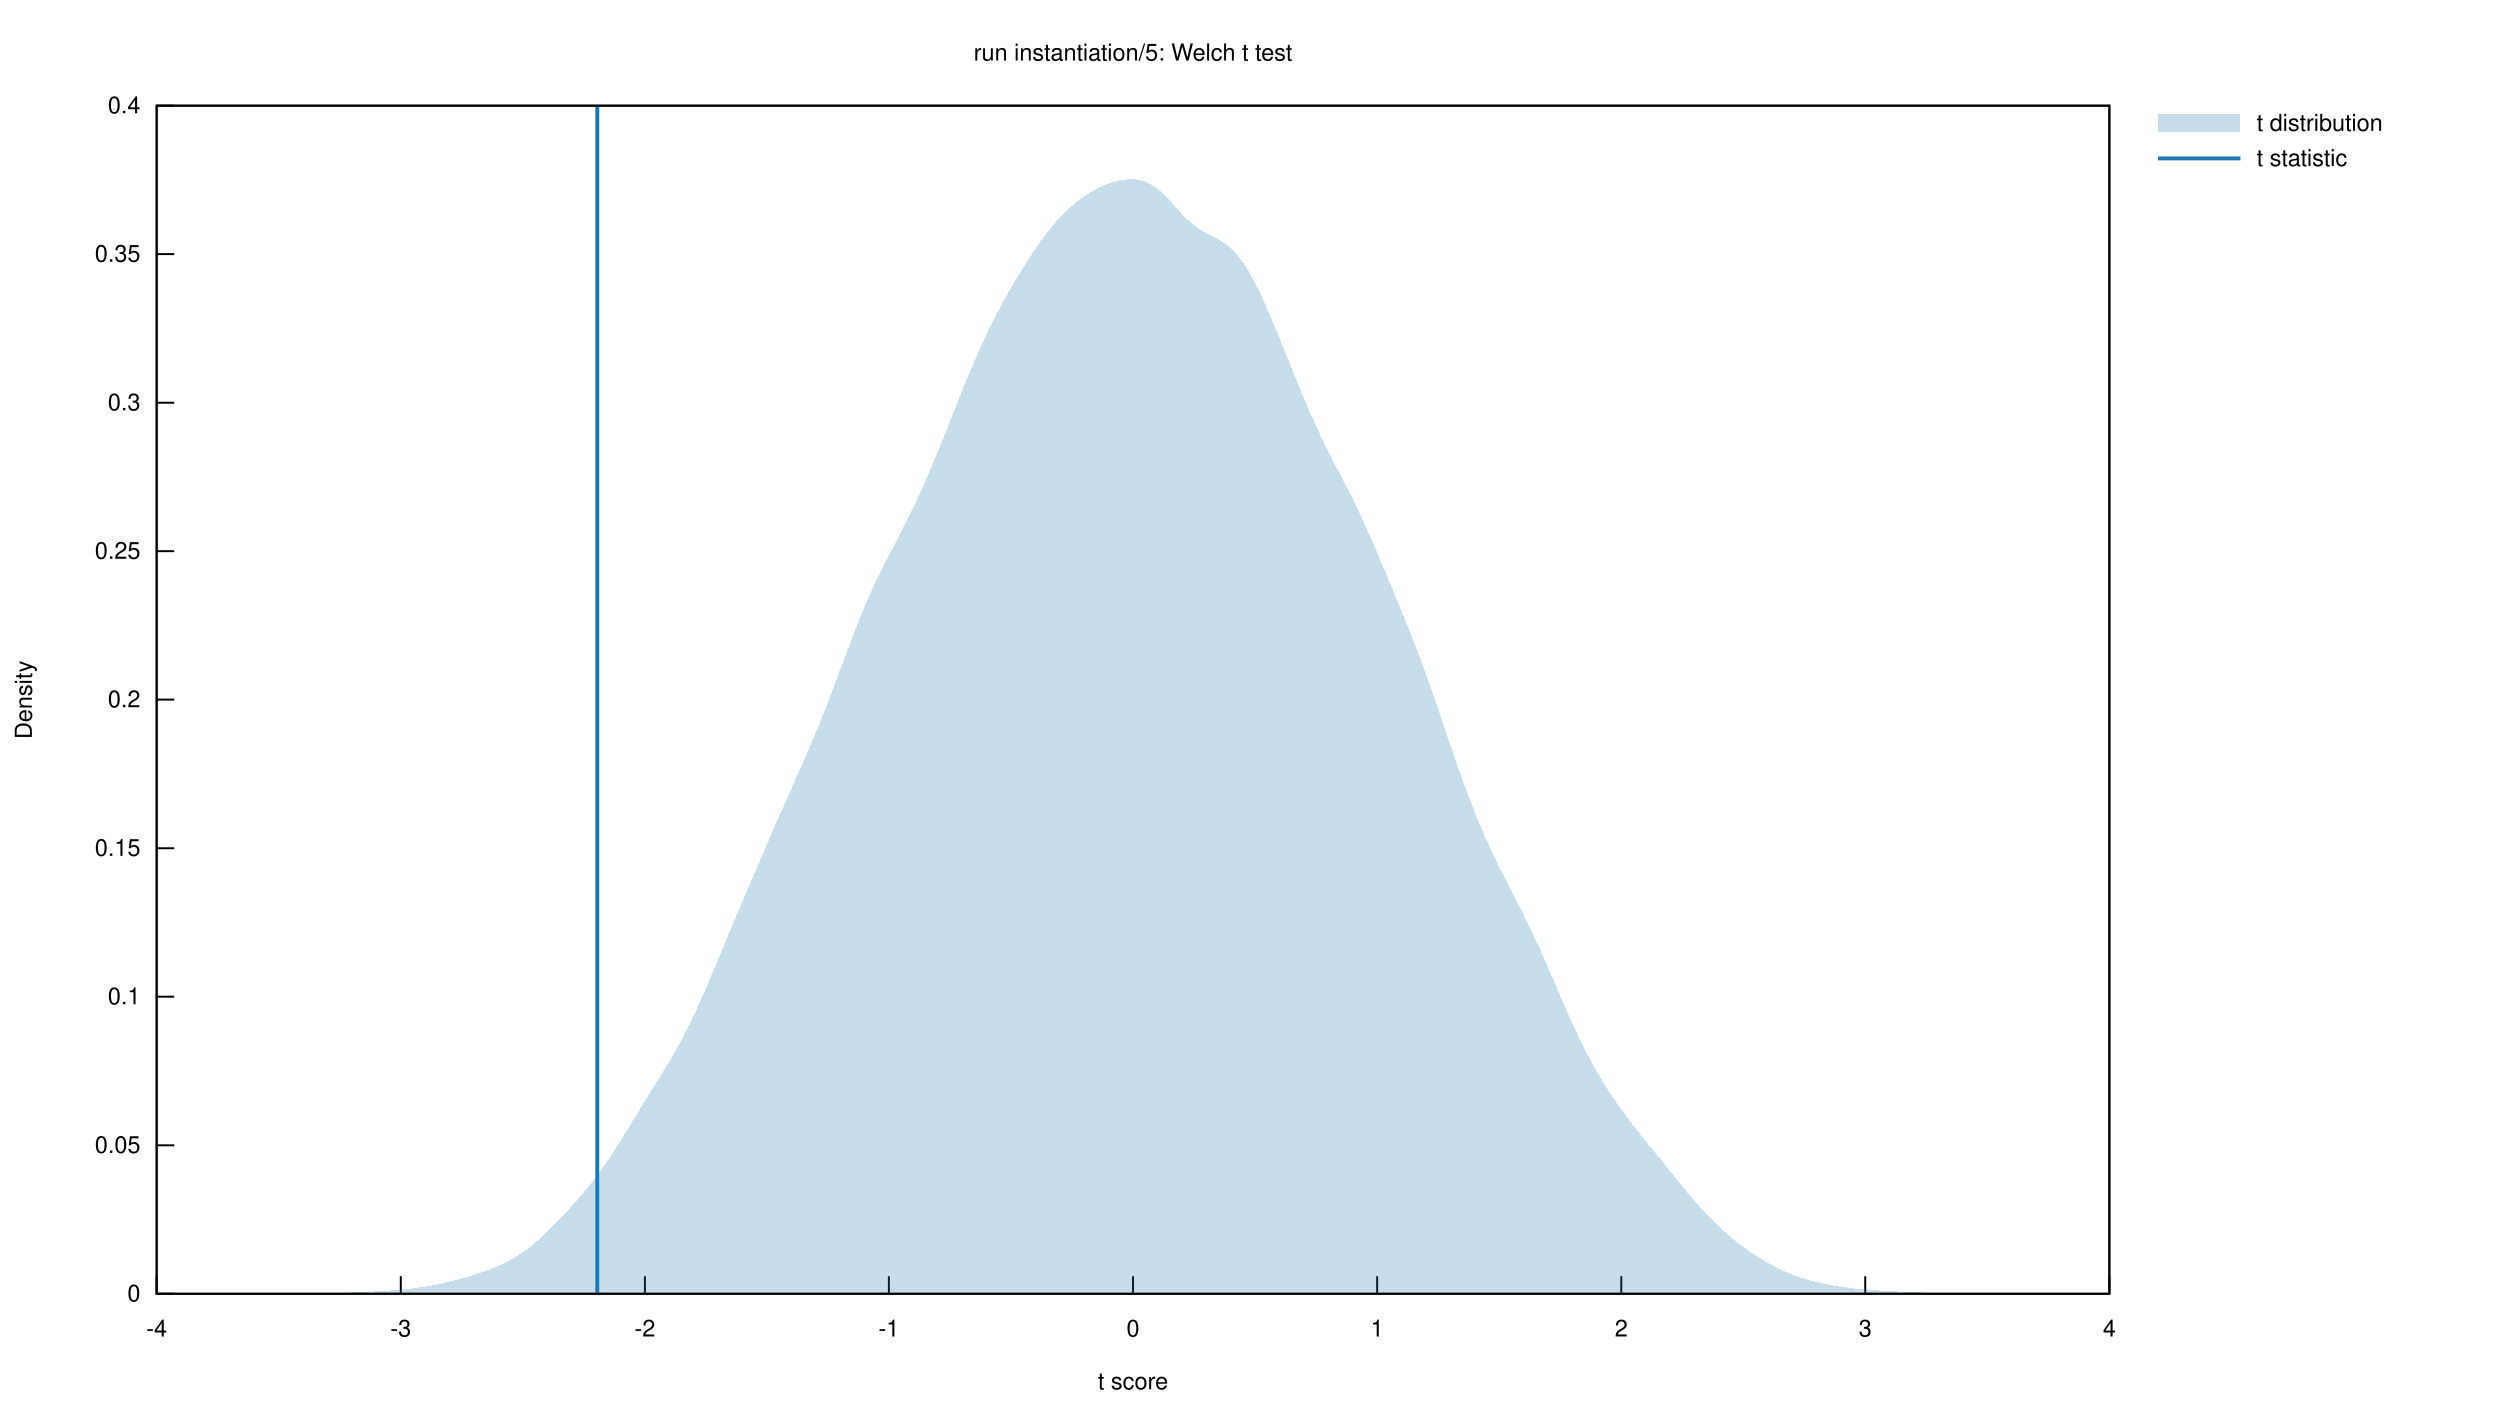
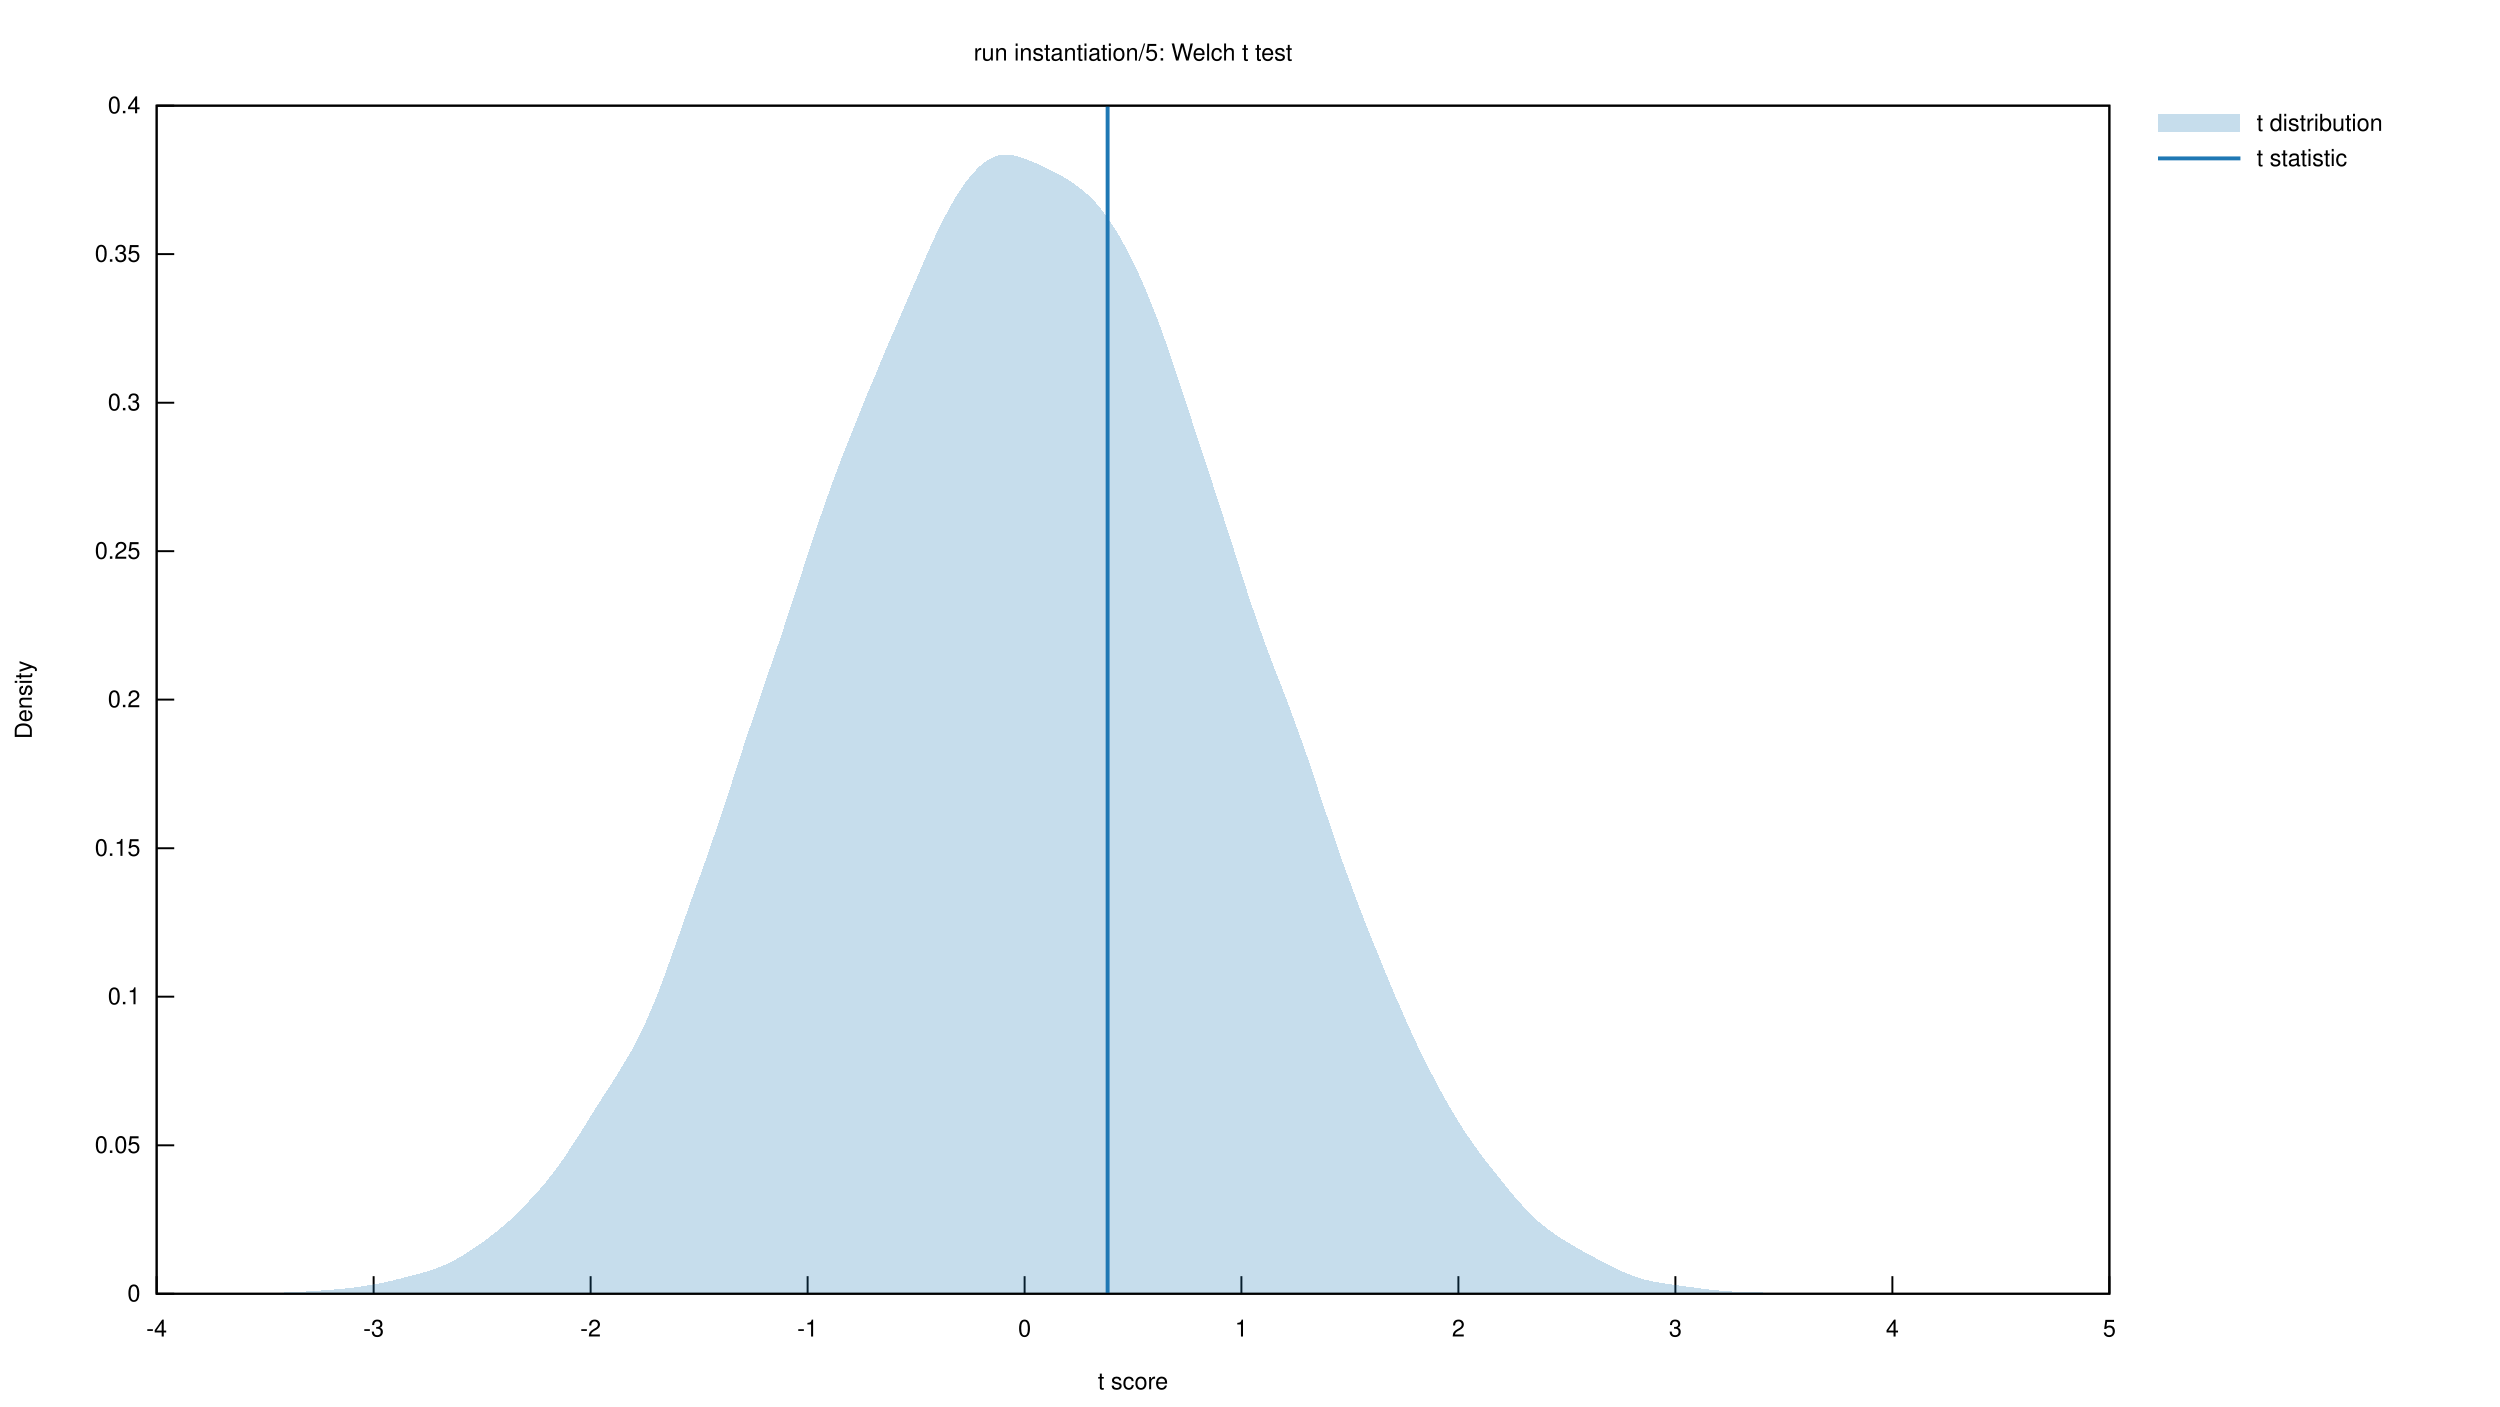
<svg xmlns="http://www.w3.org/2000/svg" xmlns:xlink="http://www.w3.org/1999/xlink" viewBox="0 0 1280 720">
  <g id="gnuplot_canvas">
    <rect x="0" y="0" width="1280" height="720" fill="none" />
    <defs>
      <circle id="gpDot" r="0.5" stroke-width="0.5" stroke="currentColor" />
      <path id="gpPt0" stroke-width="0.222" stroke="currentColor" d="M-1,0 h2 M0,-1 v2" />
      <path id="gpPt1" stroke-width="0.222" stroke="currentColor" d="M-1,-1 L1,1 M1,-1 L-1,1" />
      <path id="gpPt2" stroke-width="0.222" stroke="currentColor" d="M-1,0 L1,0 M0,-1 L0,1 M-1,-1 L1,1 M-1,1 L1,-1" />
      <rect id="gpPt3" stroke-width="0.222" stroke="currentColor" x="-1" y="-1" width="2" height="2" />
      <rect id="gpPt4" stroke-width="0.222" stroke="currentColor" fill="currentColor" x="-1" y="-1" width="2" height="2" />
      <circle id="gpPt5" stroke-width="0.222" stroke="currentColor" cx="0" cy="0" r="1" />
      <use xlink:href="#gpPt5" id="gpPt6" fill="currentColor" stroke="none" />
      <path id="gpPt7" stroke-width="0.222" stroke="currentColor" d="M0,-1.33 L-1.33,0.67 L1.33,0.67 z" />
      <use xlink:href="#gpPt7" id="gpPt8" fill="currentColor" stroke="none" />
      <use xlink:href="#gpPt7" id="gpPt9" stroke="currentColor" transform="rotate(180)" />
      <use xlink:href="#gpPt9" id="gpPt10" fill="currentColor" stroke="none" />
      <use xlink:href="#gpPt3" id="gpPt11" stroke="currentColor" transform="rotate(45)" />
      <use xlink:href="#gpPt11" id="gpPt12" fill="currentColor" stroke="none" />
      <path id="gpPt13" stroke-width="0.222" stroke="currentColor" d="M0,1.330 L1.265,0.411 L0.782,-1.067 L-0.782,-1.076 L-1.265,0.411 z" />
      <use xlink:href="#gpPt13" id="gpPt14" fill="currentColor" stroke="none" />
      <filter id="textbox" filterUnits="objectBoundingBox" x="0" y="0" height="1" width="1">
        <feFlood flood-color="white" flood-opacity="1" result="bgnd" />
        <feComposite in="SourceGraphic" in2="bgnd" operator="atop" />
      </filter>
      <filter id="greybox" filterUnits="objectBoundingBox" x="0" y="0" height="1" width="1">
        <feFlood flood-color="lightgrey" flood-opacity="1" result="grey" />
        <feComposite in="SourceGraphic" in2="grey" operator="atop" />
      </filter>
    </defs>
    <g fill="none" color="white" stroke="currentColor" stroke-width="1.00" stroke-linecap="butt" stroke-linejoin="miter">
</g>
    <g fill="none" color="black" stroke="currentColor" stroke-width="1.00" stroke-linecap="butt" stroke-linejoin="miter">
      <path stroke="black" d="M80.2,662.4 L89.2,662.4  " />
      <g transform="translate(71.9,666.3)" stroke="none" fill="black" font-family="Helvetica" font-size="12.00" text-anchor="end">
        <text>
          <tspan font-family="Helvetica"> 0</tspan>
        </text>
      </g>
    </g>
    <g fill="none" color="black" stroke="currentColor" stroke-width="1.00" stroke-linecap="butt" stroke-linejoin="miter">
      <path stroke="black" d="M80.2,586.4 L89.2,586.4  " />
      <g transform="translate(71.9,590.3)" stroke="none" fill="black" font-family="Helvetica" font-size="12.00" text-anchor="end">
        <text>
          <tspan font-family="Helvetica"> 0.05</tspan>
        </text>
      </g>
    </g>
    <g fill="none" color="black" stroke="currentColor" stroke-width="1.00" stroke-linecap="butt" stroke-linejoin="miter">
      <path stroke="black" d="M80.2,510.3 L89.2,510.3  " />
      <g transform="translate(71.9,514.2)" stroke="none" fill="black" font-family="Helvetica" font-size="12.00" text-anchor="end">
        <text>
          <tspan font-family="Helvetica"> 0.1</tspan>
        </text>
      </g>
    </g>
    <g fill="none" color="black" stroke="currentColor" stroke-width="1.00" stroke-linecap="butt" stroke-linejoin="miter">
      <path stroke="black" d="M80.2,434.3 L89.2,434.3  " />
      <g transform="translate(71.9,438.2)" stroke="none" fill="black" font-family="Helvetica" font-size="12.00" text-anchor="end">
        <text>
          <tspan font-family="Helvetica"> 0.15</tspan>
        </text>
      </g>
    </g>
    <g fill="none" color="black" stroke="currentColor" stroke-width="1.00" stroke-linecap="butt" stroke-linejoin="miter">
      <path stroke="black" d="M80.2,358.2 L89.2,358.2  " />
      <g transform="translate(71.9,362.1)" stroke="none" fill="black" font-family="Helvetica" font-size="12.00" text-anchor="end">
        <text>
          <tspan font-family="Helvetica"> 0.2</tspan>
        </text>
      </g>
    </g>
    <g fill="none" color="black" stroke="currentColor" stroke-width="1.00" stroke-linecap="butt" stroke-linejoin="miter">
      <path stroke="black" d="M80.2,282.2 L89.2,282.2  " />
      <g transform="translate(71.9,286.1)" stroke="none" fill="black" font-family="Helvetica" font-size="12.00" text-anchor="end">
        <text>
          <tspan font-family="Helvetica"> 0.25</tspan>
        </text>
      </g>
    </g>
    <g fill="none" color="black" stroke="currentColor" stroke-width="1.00" stroke-linecap="butt" stroke-linejoin="miter">
      <path stroke="black" d="M80.2,206.2 L89.2,206.2  " />
      <g transform="translate(71.9,210.1)" stroke="none" fill="black" font-family="Helvetica" font-size="12.00" text-anchor="end">
        <text>
          <tspan font-family="Helvetica"> 0.3</tspan>
        </text>
      </g>
    </g>
    <g fill="none" color="black" stroke="currentColor" stroke-width="1.00" stroke-linecap="butt" stroke-linejoin="miter">
      <path stroke="black" d="M80.2,130.1 L89.2,130.1  " />
      <g transform="translate(71.9,134.0)" stroke="none" fill="black" font-family="Helvetica" font-size="12.00" text-anchor="end">
        <text>
          <tspan font-family="Helvetica"> 0.35</tspan>
        </text>
      </g>
    </g>
    <g fill="none" color="black" stroke="currentColor" stroke-width="1.00" stroke-linecap="butt" stroke-linejoin="miter">
      <path stroke="black" d="M80.2,54.1 L89.2,54.1  " />
      <g transform="translate(71.9,58.0)" stroke="none" fill="black" font-family="Helvetica" font-size="12.00" text-anchor="end">
        <text>
          <tspan font-family="Helvetica"> 0.4</tspan>
        </text>
      </g>
    </g>
    <g fill="none" color="black" stroke="currentColor" stroke-width="1.00" stroke-linecap="butt" stroke-linejoin="miter">
      <path stroke="black" d="M80.2,662.4 L80.2,653.4  " />
      <g transform="translate(80.2,684.3)" stroke="none" fill="black" font-family="Helvetica" font-size="12.00" text-anchor="middle">
        <text>
          <tspan font-family="Helvetica">-4</tspan>
        </text>
      </g>
    </g>
    <g fill="none" color="black" stroke="currentColor" stroke-width="1.00" stroke-linecap="butt" stroke-linejoin="miter">
-       <path stroke="black" d="M205.2,662.4 L205.2,653.4  " />
-       <g transform="translate(205.2,684.3)" stroke="none" fill="black" font-family="Helvetica" font-size="12.00" text-anchor="middle">
+       <path stroke="black" d="M191.3,662.4 L191.3,653.4  " />
+       <g transform="translate(191.3,684.3)" stroke="none" fill="black" font-family="Helvetica" font-size="12.00" text-anchor="middle">
        <text>
          <tspan font-family="Helvetica">-3</tspan>
        </text>
      </g>
    </g>
    <g fill="none" color="black" stroke="currentColor" stroke-width="1.00" stroke-linecap="butt" stroke-linejoin="miter">
-       <path stroke="black" d="M330.2,662.4 L330.2,653.4  " />
-       <g transform="translate(330.2,684.3)" stroke="none" fill="black" font-family="Helvetica" font-size="12.00" text-anchor="middle">
+       <path stroke="black" d="M302.4,662.4 L302.4,653.4  " />
+       <g transform="translate(302.4,684.3)" stroke="none" fill="black" font-family="Helvetica" font-size="12.00" text-anchor="middle">
        <text>
          <tspan font-family="Helvetica">-2</tspan>
        </text>
      </g>
    </g>
    <g fill="none" color="black" stroke="currentColor" stroke-width="1.00" stroke-linecap="butt" stroke-linejoin="miter">
-       <path stroke="black" d="M455.1,662.4 L455.1,653.4  " />
-       <g transform="translate(455.1,684.3)" stroke="none" fill="black" font-family="Helvetica" font-size="12.00" text-anchor="middle">
+       <path stroke="black" d="M413.5,662.4 L413.5,653.4  " />
+       <g transform="translate(413.5,684.3)" stroke="none" fill="black" font-family="Helvetica" font-size="12.00" text-anchor="middle">
        <text>
          <tspan font-family="Helvetica">-1</tspan>
        </text>
      </g>
    </g>
    <g fill="none" color="black" stroke="currentColor" stroke-width="1.00" stroke-linecap="butt" stroke-linejoin="miter">
-       <path stroke="black" d="M580.1,662.4 L580.1,653.4  " />
-       <g transform="translate(580.1,684.3)" stroke="none" fill="black" font-family="Helvetica" font-size="12.00" text-anchor="middle">
+       <path stroke="black" d="M524.6,662.4 L524.6,653.4  " />
+       <g transform="translate(524.6,684.3)" stroke="none" fill="black" font-family="Helvetica" font-size="12.00" text-anchor="middle">
        <text>
          <tspan font-family="Helvetica"> 0</tspan>
        </text>
      </g>
    </g>
    <g fill="none" color="black" stroke="currentColor" stroke-width="1.00" stroke-linecap="butt" stroke-linejoin="miter">
-       <path stroke="black" d="M705.1,662.4 L705.1,653.4  " />
-       <g transform="translate(705.1,684.3)" stroke="none" fill="black" font-family="Helvetica" font-size="12.00" text-anchor="middle">
+       <path stroke="black" d="M635.6,662.4 L635.6,653.4  " />
+       <g transform="translate(635.6,684.3)" stroke="none" fill="black" font-family="Helvetica" font-size="12.00" text-anchor="middle">
        <text>
          <tspan font-family="Helvetica"> 1</tspan>
        </text>
      </g>
    </g>
    <g fill="none" color="black" stroke="currentColor" stroke-width="1.00" stroke-linecap="butt" stroke-linejoin="miter">
-       <path stroke="black" d="M830.1,662.4 L830.1,653.4  " />
-       <g transform="translate(830.1,684.3)" stroke="none" fill="black" font-family="Helvetica" font-size="12.00" text-anchor="middle">
+       <path stroke="black" d="M746.7,662.4 L746.7,653.4  " />
+       <g transform="translate(746.7,684.3)" stroke="none" fill="black" font-family="Helvetica" font-size="12.00" text-anchor="middle">
        <text>
          <tspan font-family="Helvetica"> 2</tspan>
        </text>
      </g>
    </g>
    <g fill="none" color="black" stroke="currentColor" stroke-width="1.00" stroke-linecap="butt" stroke-linejoin="miter">
-       <path stroke="black" d="M955.0,662.4 L955.0,653.4  " />
-       <g transform="translate(955.0,684.3)" stroke="none" fill="black" font-family="Helvetica" font-size="12.00" text-anchor="middle">
+       <path stroke="black" d="M857.8,662.4 L857.8,653.4  " />
+       <g transform="translate(857.8,684.3)" stroke="none" fill="black" font-family="Helvetica" font-size="12.00" text-anchor="middle">
        <text>
          <tspan font-family="Helvetica"> 3</tspan>
+         </text>
+       </g>
+     </g>
+     <g fill="none" color="black" stroke="currentColor" stroke-width="1.00" stroke-linecap="butt" stroke-linejoin="miter">
+       <path stroke="black" d="M968.9,662.4 L968.9,653.4  " />
+       <g transform="translate(968.9,684.3)" stroke="none" fill="black" font-family="Helvetica" font-size="12.00" text-anchor="middle">
+         <text>
+           <tspan font-family="Helvetica"> 4</tspan>
        </text>
      </g>
    </g>
    <g fill="none" color="black" stroke="currentColor" stroke-width="1.00" stroke-linecap="butt" stroke-linejoin="miter">
      <path stroke="black" d="M1080.0,662.4 L1080.0,653.4  " />
      <g transform="translate(1080.0,684.3)" stroke="none" fill="black" font-family="Helvetica" font-size="12.00" text-anchor="middle">
        <text>
-           <tspan font-family="Helvetica"> 4</tspan>
+           <tspan font-family="Helvetica"> 5</tspan>
        </text>
      </g>
    </g>
    <g fill="none" color="black" stroke="currentColor" stroke-width="1.00" stroke-linecap="butt" stroke-linejoin="miter">
</g>
    <g fill="none" color="black" stroke="currentColor" stroke-width="1.00" stroke-linecap="butt" stroke-linejoin="miter">
      <path stroke="black" d="M80.2,54.1 L80.2,662.4 L1080.0,662.4 L1080.0,54.1 L80.2,54.1 Z  " />
    </g>
    <g fill="none" color="black" stroke="currentColor" stroke-width="1.00" stroke-linecap="butt" stroke-linejoin="miter">
      <g transform="translate(16.3,358.3) rotate(270)" stroke="none" fill="black" font-family="Helvetica" font-size="12.00" text-anchor="middle">
        <text>
          <tspan font-family="Helvetica">Density</tspan>
        </text>
      </g>
    </g>
    <g fill="none" color="black" stroke="currentColor" stroke-width="1.00" stroke-linecap="butt" stroke-linejoin="miter">
      <g transform="translate(580.1,711.3)" stroke="none" fill="black" font-family="Helvetica" font-size="12.00" text-anchor="middle">
        <text>
          <tspan font-family="Helvetica">t score</tspan>
        </text>
      </g>
    </g>
    <g fill="none" color="black" stroke="currentColor" stroke-width="1.00" stroke-linecap="butt" stroke-linejoin="miter">
      <g transform="translate(580.1,31.0)" stroke="none" fill="black" font-family="Helvetica" font-size="12.00" text-anchor="middle">
        <text>
          <tspan font-family="Helvetica">run instantiation/5: Welch t test</tspan>
        </text>
      </g>
    </g>
    <g id="gnuplot_plot_1">
      <g fill="none" color="black" stroke="currentColor" stroke-width="1.00" stroke-linecap="butt" stroke-linejoin="miter">
        <g transform="translate(1155.4,67.0)" stroke="none" fill="black" font-family="Helvetica" font-size="12.00" text-anchor="start">
          <text>
            <tspan font-family="Helvetica">t distribution</tspan>
          </text>
        </g>
      </g>
      <g fill="none" color="black" stroke="currentColor" stroke-width="1.00" stroke-linecap="butt" stroke-linejoin="miter">
        <g stroke="none" shape-rendering="crispEdges">
          <polygon fill="rgb( 31, 120, 180)" fill-opacity="0.25" points="1104.9,67.6 1147.1,67.6 1147.1,58.6 1104.9,58.6 " />
-           <polygon fill="rgb( 31, 120, 180)" fill-opacity="0.25" points="85.0,662.4 86.9,662.4 88.9,662.4 90.8,662.4 92.8,662.4 94.7,662.4 96.7,662.4 98.7,662.4 100.6,662.4 102.6,662.4 104.5,662.4 106.5,662.4 108.4,662.4 110.4,662.4 112.4,662.4 114.3,662.4 116.3,662.4 118.2,662.3 120.2,662.3 122.1,662.3 124.1,662.3 126.0,662.3 128.0,662.3 130.0,662.3 131.9,662.3 133.9,662.3 135.8,662.4 137.8,662.4 139.7,662.4 141.7,662.4 143.6,662.4 145.6,662.3 147.6,662.3 149.5,662.3 151.5,662.3 153.4,662.3 155.4,662.3 157.3,662.3 159.3,662.2 161.3,662.2 163.2,662.2 165.2,662.1 167.1,662.1 169.1,662.1 171.0,662.0 173.0,662.0 174.9,661.9 176.9,661.9 178.9,661.8 180.8,661.7 182.8,661.7 184.7,661.6 186.7,661.5 188.6,661.4 190.6,661.3 192.6,661.2 194.5,661.1 196.5,661.0 198.4,660.8 200.4,660.7 202.3,660.5 204.3,660.4 206.2,660.2 208.2,660.0 210.2,659.8 212.1,659.5 214.1,659.3 216.0,659.0 218.0,658.7 219.9,658.4 221.9,658.0 223.8,657.6 225.8,657.2 227.8,656.8 229.7,656.3 231.7,655.8 233.6,655.3 235.6,654.8 237.5,654.2 239.5,653.7 241.5,653.1 243.4,652.5 245.4,651.8 247.3,651.2 249.3,650.5 251.2,649.8 253.2,649.0 255.1,648.2 257.1,647.3 259.1,646.4 261.0,645.3 263.0,644.2 264.9,643.0 266.9,641.7 268.8,640.3 270.8,638.9 272.8,637.3 274.7,635.6 276.7,633.9 278.6,632.1 280.6,630.2 282.5,628.2 284.5,626.3 286.4,624.2 288.4,622.2 290.4,620.1 292.3,618.0 294.3,615.8 296.2,613.6 298.2,611.3 300.1,609.0 302.1,606.6 304.0,604.1 306.0,601.6 308.0,598.9 309.9,596.1 311.9,593.2 313.8,590.3 315.8,587.2 317.7,584.1 319.7,580.9 321.7,577.7 323.6,574.5 325.6,571.3 327.5,568.1 329.5,564.9 331.4,561.7 333.4,558.6 335.3,555.5 337.3,552.3 339.3,549.1 341.2,545.9 343.2,542.7 345.1,539.3 347.1,535.8 349.0,532.2 351.0,528.5 353.0,524.6 354.9,520.5 356.9,516.3 358.8,512.0 360.8,507.5 362.7,503.0 364.7,498.4 366.6,493.7 368.6,489.0 370.6,484.3 372.5,479.6 374.5,474.9 376.4,470.2 378.4,465.6 380.3,461.0 382.3,456.4 384.2,451.8 386.2,447.3 388.2,442.7 390.1,438.2 392.1,433.6 394.0,429.1 396.0,424.6 397.9,420.1 399.9,415.7 401.9,411.3 403.8,406.9 405.8,402.5 407.7,398.1 409.7,393.7 411.6,389.3 413.6,384.8 415.5,380.2 417.5,375.5 419.5,370.8 421.4,365.9 423.4,360.9 425.3,355.8 427.3,350.7 429.2,345.4 431.2,340.2 433.2,334.9 435.1,329.7 437.1,324.6 439.0,319.6 441.0,314.7 442.9,310.0 444.9,305.5 446.8,301.2 448.8,297.0 450.8,293.0 452.7,289.1 454.7,285.3 456.6,281.5 458.6,277.8 460.5,274.0 462.5,270.2 464.4,266.3 466.4,262.3 468.4,258.2 470.3,254.0 472.3,249.7 474.2,245.3 476.2,240.7 478.1,236.1 480.1,231.3 482.1,226.6 484.0,221.7 486.0,216.8 487.9,211.9 489.9,207.0 491.8,202.1 493.8,197.2 495.7,192.5 497.7,187.8 499.7,183.2 501.6,178.7 503.6,174.4 505.5,170.3 507.5,166.3 509.4,162.4 511.4,158.7 513.4,155.0 515.3,151.5 517.3,148.1 519.2,144.8 521.2,141.5 523.1,138.3 525.1,135.2 527.0,132.1 529.0,129.1 531.0,126.2 532.9,123.4 534.9,120.7 536.8,118.2 538.8,115.8 540.7,113.5 542.7,111.3 544.6,109.3 546.6,107.5 548.6,105.7 550.5,104.1 552.5,102.5 554.4,101.1 556.4,99.8 558.3,98.5 560.3,97.4 562.3,96.3 564.2,95.4 566.2,94.5 568.1,93.8 570.1,93.2 572.0,92.7 574.0,92.2 575.9,92.0 577.9,91.8 579.9,91.8 581.8,91.9 583.8,92.3 585.7,92.8 587.7,93.6 589.6,94.7 591.6,95.9 593.6,97.5 595.5,99.2 597.5,101.2 599.4,103.2 601.4,105.4 603.3,107.6 605.3,109.7 607.2,111.7 609.2,113.5 611.2,115.2 613.1,116.7 615.1,117.9 617.0,119.1 619.0,120.1 620.9,121.1 622.9,122.0 624.8,123.1 626.8,124.4 628.8,125.8 630.7,127.6 632.7,129.6 634.6,132.0 636.6,134.7 638.5,137.7 640.5,141.1 642.5,144.7 644.4,148.7 646.4,152.8 648.3,157.2 650.3,161.7 652.2,166.3 654.2,171.0 656.1,175.8 658.1,180.7 660.1,185.5 662.0,190.4 664.0,195.2 665.9,199.9 667.9,204.6 669.8,209.2 671.8,213.7 673.8,218.0 675.7,222.2 677.7,226.3 679.6,230.2 681.6,234.1 683.5,237.9 685.5,241.6 687.4,245.3 689.4,249.1 691.4,253.0 693.3,256.9 695.3,261.0 697.2,265.2 699.2,269.4 701.1,273.8 703.1,278.3 705.0,282.8 707.0,287.4 709.0,292.1 710.9,296.7 712.9,301.4 714.8,306.2 716.8,310.9 718.7,315.8 720.7,320.6 722.7,325.6 724.6,330.6 726.6,335.7 728.5,341.0 730.5,346.4 732.4,351.8 734.4,357.4 736.3,363.1 738.3,368.9 740.3,374.6 742.2,380.4 744.2,386.1 746.1,391.8 748.1,397.3 750.0,402.7 752.0,408.0 754.0,413.1 755.9,418.0 757.9,422.7 759.8,427.2 761.8,431.6 763.7,435.9 765.7,440.0 767.6,443.9 769.6,447.8 771.6,451.7 773.5,455.5 775.5,459.2 777.4,463.0 779.4,466.9 781.3,470.8 783.3,474.9 785.2,479.0 787.2,483.3 789.2,487.6 791.1,492.0 793.1,496.6 795.0,501.1 797.0,505.7 798.9,510.2 800.9,514.7 802.9,519.2 804.8,523.5 806.8,527.7 808.7,531.8 810.7,535.8 812.6,539.6 814.6,543.3 816.5,546.8 818.5,550.2 820.5,553.5 822.4,556.6 824.4,559.7 826.3,562.6 828.3,565.5 830.2,568.2 832.2,570.9 834.2,573.6 836.1,576.1 838.1,578.6 840.0,581.1 842.0,583.5 843.9,585.9 845.9,588.3 847.8,590.7 849.8,593.1 851.8,595.5 853.7,598.0 855.7,600.4 857.6,602.8 859.6,605.2 861.5,607.6 863.5,610.0 865.5,612.3 867.4,614.6 869.4,616.9 871.3,619.1 873.3,621.2 875.2,623.2 877.2,625.2 879.1,627.1 881.1,628.9 883.1,630.7 885.0,632.4 887.0,634.1 888.9,635.6 890.9,637.2 892.8,638.6 894.8,640.0 896.7,641.4 898.7,642.7 900.7,643.9 902.6,645.1 904.6,646.3 906.5,647.4 908.5,648.4 910.4,649.4 912.4,650.3 914.4,651.2 916.3,652.0 918.3,652.8 920.2,653.5 922.2,654.2 924.1,654.8 926.1,655.4 928.0,655.9 930.0,656.4 932.0,656.8 933.9,657.3 935.9,657.7 937.8,658.0 939.8,658.4 941.7,658.7 943.7,659.0 945.7,659.2 947.6,659.5 949.6,659.7 951.5,659.9 953.5,660.1 955.4,660.3 957.4,660.5 959.3,660.6 961.3,660.7 963.3,660.8 965.2,661.0 967.2,661.0 969.1,661.1 971.1,661.2 973.0,661.3 975.0,661.4 976.9,661.5 978.9,661.6 980.9,661.6 982.8,661.7 984.8,661.8 986.7,661.8 988.7,661.9 990.6,661.9 992.6,662.0 994.6,662.0 996.5,662.0 998.5,662.1 1000.4,662.1 1002.4,662.1 1004.3,662.1 1006.3,662.2 1008.2,662.2 1010.2,662.2 1012.2,662.2 1014.1,662.2 1016.1,662.2 1018.0,662.3 1020.0,662.3 1021.9,662.3 1023.9,662.3 1025.9,662.3 1027.8,662.3 1029.8,662.3 1031.7,662.3 1033.7,662.3 1035.6,662.4 1037.6,662.4 1039.5,662.4 1041.5,662.4 1043.5,662.4 1045.4,662.4 1047.4,662.4 1049.3,662.4 1051.3,662.4 1053.2,662.4 1055.2,662.4 1057.1,662.4 1059.1,662.4 1061.1,662.4 1061.1,662.4 1059.1,662.4 1057.1,662.4 1055.2,662.4 1053.2,662.4 1051.3,662.4 1049.3,662.4 1047.4,662.4 1045.4,662.4 1043.5,662.4 1041.5,662.4 1039.5,662.4 1037.6,662.4 1035.6,662.4 1033.7,662.4 1031.7,662.4 1029.8,662.4 1027.8,662.4 1025.9,662.4 1023.9,662.4 1021.9,662.4 1020.0,662.4 1018.0,662.4 1016.1,662.4 1014.1,662.4 1012.2,662.4 1010.2,662.4 1008.2,662.4 1006.3,662.4 1004.3,662.4 1002.4,662.4 1000.4,662.4 998.5,662.4 996.5,662.4 994.6,662.4 992.6,662.4 990.6,662.4 988.7,662.4 986.7,662.4 984.8,662.4 982.8,662.4 980.9,662.4 978.9,662.4 976.9,662.4 975.0,662.4 973.0,662.4 971.1,662.4 969.1,662.4 967.2,662.4 965.2,662.4 963.3,662.4 961.3,662.4 959.3,662.4 957.4,662.4 955.4,662.4 953.5,662.4 951.5,662.4 949.6,662.4 947.6,662.4 945.7,662.4 943.7,662.4 941.7,662.4 939.8,662.4 937.8,662.4 935.9,662.4 933.9,662.4 932.0,662.4 930.0,662.4 928.0,662.4 926.1,662.4 924.1,662.4 922.2,662.4 920.2,662.4 918.3,662.4 916.3,662.4 914.4,662.4 912.4,662.4 910.4,662.4 908.5,662.4 906.5,662.4 904.6,662.4 902.6,662.4 900.7,662.4 898.7,662.4 896.7,662.4 894.8,662.4 892.8,662.4 890.9,662.4 888.9,662.4 887.0,662.4 885.0,662.4 883.1,662.4 881.1,662.4 879.1,662.4 877.2,662.4 875.2,662.4 873.3,662.4 871.3,662.4 869.4,662.4 867.4,662.4 865.5,662.4 863.5,662.4 861.5,662.4 859.6,662.4 857.6,662.4 855.7,662.4 853.7,662.4 851.8,662.4 849.8,662.4 847.8,662.4 845.9,662.4 843.9,662.4 842.0,662.4 840.0,662.4 838.1,662.4 836.1,662.4 834.2,662.4 832.2,662.4 830.2,662.4 828.3,662.4 826.3,662.4 824.4,662.4 822.4,662.4 820.5,662.4 818.5,662.4 816.5,662.4 814.6,662.4 812.6,662.4 810.7,662.4 808.7,662.4 806.8,662.4 804.8,662.4 802.9,662.4 800.9,662.4 798.9,662.4 797.0,662.4 795.0,662.4 793.1,662.4 791.1,662.4 789.2,662.4 787.2,662.4 785.2,662.4 783.3,662.4 781.3,662.4 779.4,662.4 777.4,662.4 775.5,662.4 773.5,662.4 771.6,662.4 769.6,662.4 767.6,662.4 765.7,662.4 763.7,662.4 761.8,662.4 759.8,662.4 757.9,662.4 755.9,662.4 754.0,662.4 752.0,662.4 750.0,662.4 748.1,662.4 746.1,662.4 744.2,662.4 742.2,662.4 740.3,662.4 738.3,662.4 736.3,662.4 734.4,662.4 732.4,662.4 730.5,662.4 728.5,662.4 726.6,662.4 724.6,662.4 722.7,662.4 720.7,662.4 718.7,662.4 716.8,662.4 714.8,662.4 712.9,662.4 710.9,662.4 709.0,662.4 707.0,662.4 705.0,662.4 703.1,662.4 701.1,662.4 699.2,662.4 697.2,662.4 695.3,662.4 693.3,662.4 691.4,662.4 689.4,662.4 687.4,662.4 685.5,662.4 683.5,662.4 681.6,662.4 679.6,662.4 677.7,662.4 675.7,662.4 673.8,662.4 671.8,662.4 669.8,662.4 667.9,662.4 665.9,662.4 664.0,662.4 662.0,662.4 660.1,662.4 658.1,662.4 656.1,662.4 654.2,662.4 652.2,662.4 650.3,662.4 648.3,662.4 646.4,662.4 644.4,662.4 642.5,662.4 640.5,662.4 638.5,662.4 636.6,662.4 634.6,662.4 632.7,662.4 630.7,662.4 628.8,662.4 626.8,662.4 624.8,662.4 622.9,662.4 620.9,662.4 619.0,662.4 617.0,662.4 615.1,662.4 613.1,662.4 611.2,662.4 609.2,662.4 607.2,662.4 605.3,662.4 603.3,662.4 601.4,662.4 599.4,662.4 597.5,662.4 595.5,662.4 593.6,662.4 591.6,662.4 589.6,662.4 587.7,662.4 585.7,662.4 583.8,662.4 581.8,662.4 579.9,662.4 577.9,662.4 575.9,662.4 574.0,662.4 572.0,662.4 570.1,662.4 568.1,662.4 566.2,662.4 564.2,662.4 562.3,662.4 560.3,662.4 558.3,662.4 556.4,662.4 554.4,662.4 552.5,662.4 550.5,662.4 548.6,662.4 546.6,662.4 544.6,662.4 542.7,662.4 540.7,662.4 538.8,662.4 536.8,662.4 534.9,662.4 532.9,662.4 531.0,662.4 529.0,662.4 527.0,662.4 525.1,662.4 523.1,662.4 521.2,662.4 519.2,662.4 517.3,662.4 515.3,662.4 513.4,662.4 511.4,662.4 509.4,662.4 507.5,662.4 505.5,662.4 503.6,662.4 501.6,662.4 499.7,662.4 497.7,662.4 495.7,662.4 493.8,662.4 491.8,662.4 489.9,662.4 487.9,662.4 486.0,662.4 484.0,662.4 482.1,662.4 480.1,662.4 478.1,662.4 476.2,662.4 474.2,662.4 472.3,662.4 470.3,662.4 468.4,662.4 466.4,662.4 464.4,662.4 462.5,662.4 460.5,662.4 458.6,662.4 456.6,662.4 454.7,662.4 452.7,662.4 450.8,662.4 448.8,662.4 446.8,662.4 444.9,662.4 442.9,662.4 441.0,662.4 439.0,662.4 437.1,662.4 435.1,662.4 433.2,662.4 431.2,662.4 429.2,662.4 427.3,662.4 425.3,662.4 423.4,662.4 421.4,662.4 419.5,662.4 417.5,662.4 415.5,662.4 413.6,662.4 411.6,662.4 409.7,662.4 407.7,662.4 405.8,662.4 403.8,662.4 401.9,662.4 399.9,662.4 397.9,662.4 396.0,662.4 394.0,662.4 392.1,662.4 390.1,662.4 388.2,662.4 386.2,662.4 384.2,662.4 382.3,662.4 380.3,662.4 378.4,662.4 376.4,662.4 374.5,662.4 372.5,662.4 370.6,662.4 368.6,662.4 366.6,662.4 364.7,662.4 362.7,662.4 360.8,662.4 358.8,662.4 356.9,662.4 354.9,662.4 353.0,662.4 351.0,662.4 349.0,662.4 347.1,662.4 345.1,662.4 343.2,662.4 341.2,662.4 339.3,662.4 337.3,662.4 335.3,662.4 333.4,662.4 331.4,662.4 329.5,662.4 327.5,662.4 325.6,662.4 323.6,662.4 321.7,662.4 319.7,662.4 317.7,662.4 315.8,662.4 313.8,662.4 311.9,662.4 309.9,662.4 308.0,662.4 306.0,662.4 304.0,662.4 302.1,662.4 300.1,662.4 298.2,662.4 296.2,662.4 294.3,662.4 292.3,662.4 290.4,662.4 288.4,662.4 286.4,662.4 284.5,662.4 282.5,662.4 280.6,662.4 278.6,662.4 276.7,662.4 274.7,662.4 272.8,662.4 270.8,662.4 268.8,662.4 266.9,662.4 264.9,662.4 263.0,662.4 261.0,662.4 259.1,662.4 257.1,662.4 255.1,662.4 253.2,662.4 251.2,662.4 249.3,662.4 247.3,662.4 245.4,662.4 243.4,662.4 241.5,662.4 239.5,662.4 237.5,662.4 235.6,662.4 233.6,662.4 231.7,662.4 229.7,662.4 227.8,662.4 225.8,662.4 223.8,662.4 221.9,662.4 219.9,662.4 218.0,662.4 216.0,662.4 214.1,662.4 212.1,662.4 210.2,662.4 208.2,662.4 206.2,662.4 204.3,662.4 202.3,662.4 200.4,662.4 198.4,662.4 196.5,662.4 194.5,662.4 192.6,662.4 190.6,662.4 188.6,662.4 186.7,662.4 184.7,662.4 182.8,662.4 180.8,662.4 178.9,662.4 176.9,662.4 174.9,662.4 173.0,662.4 171.0,662.4 169.1,662.4 167.1,662.4 165.2,662.4 163.2,662.4 161.3,662.4 159.3,662.4 157.3,662.4 155.4,662.4 153.4,662.4 151.5,662.4 149.5,662.4 147.6,662.4 145.6,662.4 143.6,662.4 141.7,662.4 139.7,662.4 137.8,662.4 135.8,662.4 133.9,662.4 131.9,662.4 130.0,662.4 128.0,662.4 126.0,662.4 124.1,662.4 122.1,662.4 120.2,662.4 118.2,662.4 116.3,662.4 114.3,662.4 112.4,662.4 110.4,662.4 108.4,662.4 106.5,662.4 104.5,662.4 102.6,662.4 100.6,662.4 98.7,662.4 96.7,662.4 94.7,662.4 92.8,662.4 90.8,662.4 88.9,662.4 86.9,662.4 85.0,662.4 " />
+           <polygon fill="rgb( 31, 120, 180)" fill-opacity="0.25" points="83.2,662.4 85.0,662.4 86.8,662.4 88.7,662.4 90.5,662.4 92.3,662.4 94.1,662.4 95.9,662.4 97.7,662.4 99.5,662.4 101.4,662.4 103.2,662.4 105.0,662.4 106.8,662.3 108.6,662.3 110.4,662.3 112.2,662.3 114.1,662.3 115.9,662.3 117.7,662.3 119.5,662.2 121.3,662.2 123.1,662.2 125.0,662.2 126.8,662.2 128.6,662.1 130.4,662.1 132.2,662.1 134.0,662.1 135.8,662.0 137.7,662.0 139.5,662.0 141.3,661.9 143.1,661.9 144.9,661.8 146.7,661.7 148.5,661.7 150.4,661.6 152.2,661.5 154.0,661.4 155.8,661.3 157.6,661.2 159.4,661.1 161.2,661.0 163.1,660.9 164.9,660.7 166.7,660.6 168.5,660.4 170.3,660.3 172.1,660.1 174.0,660.0 175.8,659.8 177.6,659.6 179.4,659.4 181.2,659.2 183.0,658.9 184.8,658.7 186.7,658.4 188.5,658.1 190.3,657.8 192.1,657.5 193.9,657.2 195.7,656.8 197.5,656.4 199.4,656.0 201.2,655.6 203.0,655.1 204.8,654.7 206.6,654.2 208.4,653.7 210.2,653.3 212.1,652.8 213.9,652.3 215.7,651.8 217.5,651.3 219.3,650.7 221.1,650.1 222.9,649.5 224.8,648.8 226.6,648.1 228.4,647.3 230.2,646.5 232.0,645.5 233.8,644.6 235.7,643.5 237.5,642.4 239.3,641.3 241.1,640.1 242.9,638.9 244.7,637.7 246.5,636.4 248.4,635.1 250.2,633.7 252.0,632.3 253.8,630.9 255.6,629.4 257.4,627.9 259.2,626.3 261.1,624.7 262.9,623.0 264.7,621.2 266.5,619.5 268.3,617.6 270.1,615.7 271.9,613.8 273.8,611.9 275.6,609.8 277.4,607.7 279.2,605.6 281.0,603.3 282.8,601.0 284.6,598.6 286.5,596.1 288.3,593.5 290.1,590.8 291.9,588.0 293.7,585.3 295.5,582.4 297.4,579.6 299.2,576.7 301.0,573.8 302.8,570.9 304.6,568.0 306.4,565.2 308.2,562.3 310.1,559.5 311.9,556.7 313.7,553.8 315.5,551.0 317.3,548.0 319.1,545.1 320.9,542.0 322.8,538.8 324.6,535.6 326.4,532.1 328.2,528.5 330.0,524.7 331.8,520.6 333.6,516.4 335.5,512.0 337.3,507.4 339.1,502.6 340.9,497.6 342.7,492.6 344.5,487.5 346.4,482.3 348.2,477.2 350.0,472.0 351.8,466.9 353.6,461.8 355.4,456.7 357.2,451.7 359.1,446.6 360.9,441.5 362.7,436.4 364.5,431.1 366.3,425.9 368.1,420.5 369.9,415.1 371.8,409.6 373.6,404.0 375.4,398.5 377.2,392.9 379.0,387.3 380.8,381.8 382.6,376.3 384.5,370.8 386.3,365.5 388.1,360.1 389.9,354.8 391.7,349.5 393.5,344.2 395.3,338.9 397.2,333.6 399.0,328.3 400.8,322.9 402.6,317.4 404.4,311.9 406.2,306.4 408.1,300.8 409.9,295.2 411.7,289.6 413.5,284.0 415.3,278.5 417.1,273.1 418.9,267.7 420.8,262.4 422.6,257.2 424.4,252.1 426.2,247.1 428.0,242.2 429.8,237.5 431.6,232.7 433.5,228.1 435.3,223.5 437.1,219.0 438.9,214.5 440.7,210.0 442.5,205.6 444.3,201.1 446.2,196.7 448.0,192.4 449.8,188.0 451.6,183.7 453.4,179.4 455.2,175.2 457.0,170.9 458.9,166.7 460.7,162.5 462.5,158.2 464.3,154.0 466.1,149.8 467.9,145.6 469.8,141.4 471.6,137.2 473.4,133.0 475.2,128.9 477.0,124.9 478.8,120.9 480.6,117.1 482.5,113.5 484.3,109.9 486.1,106.6 487.9,103.3 489.7,100.3 491.5,97.5 493.3,94.8 495.2,92.3 497.0,90.1 498.8,88.0 500.6,86.1 502.4,84.4 504.2,83.0 506.0,81.8 507.9,80.8 509.7,80.0 511.5,79.5 513.3,79.2 515.1,79.1 516.9,79.3 518.8,79.5 520.6,80.0 522.4,80.5 524.2,81.1 526.0,81.8 527.8,82.5 529.6,83.3 531.5,84.0 533.3,84.9 535.1,85.7 536.9,86.6 538.7,87.5 540.5,88.4 542.3,89.4 544.2,90.4 546.0,91.5 547.8,92.7 549.6,93.9 551.4,95.2 553.2,96.5 555.0,98.0 556.9,99.6 558.7,101.3 560.5,103.2 562.3,105.3 564.1,107.5 565.9,109.9 567.7,112.4 569.6,115.2 571.4,118.0 573.2,121.1 575.0,124.3 576.8,127.6 578.6,131.1 580.5,134.8 582.3,138.6 584.1,142.6 585.9,146.7 587.7,151.0 589.5,155.5 591.3,160.1 593.2,164.9 595.0,169.9 596.8,175.0 598.6,180.3 600.4,185.6 602.2,191.0 604.0,196.5 605.9,202.0 607.7,207.6 609.5,213.1 611.3,218.6 613.1,224.2 614.9,229.7 616.7,235.2 618.6,240.7 620.4,246.3 622.2,251.8 624.0,257.3 625.8,262.9 627.6,268.6 629.4,274.2 631.3,280.0 633.1,285.7 634.9,291.4 636.7,297.1 638.5,302.7 640.3,308.3 642.2,313.7 644.0,319.0 645.8,324.1 647.6,329.1 649.4,334.0 651.2,338.8 653.0,343.5 654.9,348.2 656.7,352.9 658.5,357.6 660.3,362.4 662.1,367.3 663.9,372.3 665.7,377.3 667.6,382.5 669.4,387.7 671.2,393.1 673.0,398.5 674.8,403.9 676.6,409.4 678.4,414.8 680.3,420.3 682.1,425.7 683.9,431.0 685.7,436.3 687.5,441.5 689.3,446.6 691.2,451.6 693.0,456.5 694.8,461.4 696.6,466.1 698.4,470.8 700.2,475.4 702.0,479.9 703.9,484.5 705.7,488.9 707.5,493.4 709.3,497.8 711.1,502.1 712.9,506.4 714.7,510.7 716.6,514.9 718.4,519.1 720.2,523.2 722.0,527.2 723.8,531.1 725.6,535.0 727.4,538.8 729.3,542.5 731.1,546.1 732.9,549.6 734.7,553.1 736.5,556.5 738.3,559.8 740.1,563.1 742.0,566.3 743.8,569.4 745.6,572.4 747.4,575.3 749.2,578.2 751.0,581.0 752.9,583.6 754.7,586.2 756.5,588.7 758.3,591.2 760.1,593.6 761.9,595.9 763.7,598.2 765.6,600.5 767.4,602.8 769.2,605.1 771.0,607.3 772.8,609.5 774.6,611.7 776.4,613.8 778.3,615.9 780.1,617.9 781.9,619.8 783.7,621.7 785.5,623.4 787.3,625.1 789.1,626.6 791.0,628.1 792.8,629.5 794.6,630.8 796.4,632.1 798.2,633.3 800.0,634.5 801.9,635.6 803.7,636.7 805.5,637.8 807.3,638.8 809.1,639.9 810.9,640.9 812.7,641.9 814.6,642.8 816.4,643.8 818.2,644.8 820.0,645.7 821.8,646.6 823.6,647.5 825.4,648.5 827.3,649.4 829.1,650.2 830.9,651.1 832.7,651.9 834.5,652.6 836.3,653.3 838.1,653.9 840.0,654.5 841.8,655.1 843.6,655.5 845.4,655.9 847.2,656.3 849.0,656.6 850.8,656.9 852.7,657.2 854.5,657.5 856.3,657.7 858.1,658.0 859.9,658.2 861.7,658.5 863.6,658.7 865.4,658.9 867.2,659.2 869.0,659.4 870.8,659.7 872.6,659.9 874.4,660.1 876.3,660.4 878.1,660.5 879.9,660.7 881.7,660.9 883.5,661.0 885.3,661.1 887.1,661.3 889.0,661.3 890.8,661.4 892.6,661.5 894.4,661.5 896.2,661.6 898.0,661.6 899.8,661.7 901.7,661.7 903.5,661.8 905.3,661.8 907.1,661.9 908.9,661.9 910.7,662.0 912.5,662.0 914.4,662.1 916.2,662.1 918.0,662.1 919.8,662.2 921.6,662.2 923.4,662.2 925.3,662.3 927.1,662.3 928.9,662.3 930.7,662.3 932.5,662.3 934.3,662.3 936.1,662.3 938.0,662.3 939.8,662.4 941.6,662.3 943.4,662.3 945.2,662.3 947.0,662.3 948.8,662.3 950.7,662.3 952.5,662.3 954.3,662.3 956.1,662.3 957.9,662.3 959.7,662.4 961.5,662.4 963.4,662.4 965.2,662.4 967.0,662.4 968.8,662.4 970.6,662.4 972.4,662.4 974.3,662.4 976.1,662.4 977.9,662.4 979.7,662.4 981.5,662.4 983.3,662.4 985.1,662.4 987.0,662.4 988.8,662.4 988.8,662.4 987.0,662.4 985.1,662.4 983.3,662.4 981.5,662.4 979.7,662.4 977.9,662.4 976.1,662.4 974.3,662.4 972.4,662.4 970.6,662.4 968.8,662.4 967.0,662.4 965.2,662.4 963.4,662.4 961.5,662.4 959.7,662.4 957.9,662.4 956.1,662.4 954.3,662.4 952.5,662.4 950.7,662.4 948.8,662.4 947.0,662.4 945.2,662.4 943.4,662.4 941.6,662.4 939.8,662.4 938.0,662.4 936.1,662.4 934.3,662.4 932.5,662.4 930.7,662.4 928.9,662.4 927.1,662.4 925.3,662.4 923.4,662.4 921.6,662.4 919.8,662.4 918.0,662.4 916.2,662.4 914.4,662.4 912.5,662.4 910.7,662.4 908.9,662.4 907.1,662.4 905.3,662.4 903.5,662.4 901.7,662.4 899.8,662.4 898.0,662.4 896.2,662.4 894.4,662.4 892.6,662.4 890.8,662.4 889.0,662.4 887.1,662.4 885.3,662.4 883.5,662.4 881.7,662.4 879.9,662.4 878.1,662.4 876.3,662.4 874.4,662.4 872.6,662.4 870.8,662.4 869.0,662.4 867.2,662.4 865.4,662.4 863.6,662.4 861.7,662.4 859.9,662.4 858.1,662.4 856.3,662.4 854.5,662.4 852.7,662.4 850.8,662.4 849.0,662.4 847.2,662.4 845.4,662.4 843.6,662.4 841.8,662.4 840.0,662.4 838.1,662.4 836.3,662.4 834.5,662.4 832.7,662.4 830.9,662.4 829.1,662.4 827.3,662.4 825.4,662.4 823.6,662.4 821.8,662.4 820.0,662.4 818.2,662.4 816.4,662.4 814.6,662.4 812.7,662.4 810.9,662.4 809.1,662.4 807.3,662.4 805.5,662.4 803.7,662.4 801.9,662.4 800.0,662.4 798.2,662.4 796.4,662.4 794.6,662.4 792.8,662.4 791.0,662.4 789.1,662.4 787.3,662.4 785.5,662.4 783.7,662.4 781.9,662.4 780.1,662.4 778.3,662.4 776.4,662.4 774.6,662.4 772.8,662.4 771.0,662.4 769.2,662.4 767.4,662.4 765.6,662.4 763.7,662.4 761.9,662.4 760.1,662.4 758.3,662.4 756.5,662.4 754.7,662.4 752.9,662.4 751.0,662.4 749.2,662.4 747.4,662.4 745.6,662.4 743.8,662.4 742.0,662.4 740.1,662.4 738.3,662.4 736.5,662.4 734.7,662.4 732.9,662.4 731.1,662.4 729.3,662.4 727.4,662.4 725.6,662.4 723.8,662.4 722.0,662.4 720.2,662.4 718.4,662.4 716.6,662.4 714.7,662.4 712.9,662.4 711.1,662.4 709.3,662.4 707.5,662.4 705.7,662.4 703.9,662.4 702.0,662.4 700.2,662.4 698.4,662.4 696.6,662.4 694.8,662.4 693.0,662.4 691.2,662.4 689.3,662.4 687.5,662.4 685.7,662.4 683.9,662.4 682.1,662.4 680.3,662.4 678.4,662.4 676.6,662.4 674.8,662.4 673.0,662.4 671.2,662.4 669.4,662.4 667.6,662.4 665.7,662.4 663.9,662.4 662.1,662.4 660.3,662.4 658.5,662.4 656.7,662.4 654.9,662.4 653.0,662.4 651.2,662.4 649.4,662.4 647.6,662.4 645.8,662.4 644.0,662.4 642.2,662.4 640.3,662.4 638.5,662.4 636.7,662.4 634.9,662.4 633.1,662.4 631.3,662.4 629.4,662.4 627.6,662.4 625.8,662.4 624.0,662.4 622.2,662.4 620.4,662.4 618.6,662.4 616.7,662.4 614.9,662.4 613.1,662.4 611.3,662.4 609.5,662.4 607.7,662.4 605.9,662.4 604.0,662.4 602.2,662.4 600.4,662.4 598.6,662.4 596.8,662.4 595.0,662.4 593.2,662.4 591.3,662.4 589.5,662.4 587.7,662.4 585.9,662.4 584.1,662.4 582.3,662.4 580.5,662.4 578.6,662.4 576.8,662.4 575.0,662.4 573.2,662.4 571.4,662.4 569.6,662.4 567.7,662.4 565.9,662.4 564.1,662.4 562.3,662.4 560.5,662.4 558.7,662.4 556.9,662.4 555.0,662.4 553.2,662.4 551.4,662.4 549.6,662.4 547.8,662.4 546.0,662.4 544.2,662.4 542.3,662.4 540.5,662.4 538.7,662.4 536.9,662.4 535.1,662.4 533.3,662.4 531.5,662.4 529.6,662.4 527.8,662.4 526.0,662.4 524.2,662.4 522.4,662.4 520.6,662.4 518.8,662.4 516.9,662.4 515.1,662.4 513.3,662.4 511.5,662.4 509.7,662.4 507.9,662.4 506.0,662.4 504.2,662.4 502.4,662.4 500.6,662.4 498.8,662.4 497.0,662.4 495.2,662.4 493.3,662.4 491.5,662.4 489.7,662.4 487.9,662.4 486.1,662.4 484.3,662.4 482.5,662.4 480.6,662.4 478.8,662.4 477.0,662.4 475.2,662.4 473.4,662.4 471.6,662.4 469.8,662.4 467.9,662.4 466.1,662.4 464.3,662.4 462.5,662.4 460.7,662.4 458.9,662.4 457.0,662.4 455.2,662.4 453.4,662.4 451.6,662.4 449.8,662.4 448.0,662.4 446.2,662.4 444.3,662.4 442.5,662.4 440.7,662.4 438.9,662.4 437.1,662.4 435.3,662.4 433.5,662.4 431.6,662.4 429.8,662.4 428.0,662.4 426.2,662.4 424.4,662.4 422.6,662.4 420.8,662.4 418.9,662.4 417.1,662.4 415.3,662.4 413.5,662.4 411.7,662.4 409.9,662.4 408.1,662.4 406.2,662.4 404.4,662.4 402.6,662.4 400.8,662.4 399.0,662.4 397.2,662.4 395.3,662.4 393.5,662.4 391.7,662.4 389.9,662.4 388.1,662.4 386.3,662.4 384.5,662.4 382.6,662.4 380.8,662.4 379.0,662.4 377.2,662.4 375.4,662.4 373.6,662.4 371.8,662.4 369.9,662.4 368.1,662.4 366.3,662.4 364.5,662.4 362.7,662.4 360.9,662.4 359.1,662.4 357.2,662.4 355.4,662.4 353.6,662.4 351.8,662.4 350.0,662.4 348.2,662.4 346.4,662.4 344.5,662.4 342.7,662.4 340.9,662.4 339.1,662.4 337.3,662.4 335.5,662.4 333.6,662.4 331.8,662.4 330.0,662.4 328.2,662.4 326.4,662.4 324.6,662.4 322.8,662.4 320.9,662.4 319.1,662.4 317.3,662.4 315.5,662.4 313.7,662.4 311.9,662.4 310.1,662.4 308.2,662.4 306.4,662.4 304.6,662.4 302.8,662.4 301.0,662.4 299.2,662.4 297.4,662.4 295.5,662.4 293.7,662.4 291.9,662.4 290.1,662.4 288.3,662.4 286.5,662.4 284.6,662.4 282.8,662.4 281.0,662.4 279.2,662.4 277.4,662.4 275.6,662.4 273.8,662.4 271.9,662.4 270.1,662.4 268.3,662.4 266.5,662.4 264.7,662.4 262.9,662.4 261.1,662.4 259.2,662.4 257.4,662.4 255.6,662.4 253.8,662.4 252.0,662.4 250.2,662.4 248.4,662.4 246.5,662.4 244.7,662.4 242.9,662.4 241.1,662.4 239.3,662.4 237.5,662.4 235.7,662.4 233.8,662.4 232.0,662.4 230.2,662.4 228.4,662.4 226.6,662.4 224.8,662.4 222.9,662.4 221.1,662.4 219.3,662.4 217.5,662.4 215.7,662.4 213.9,662.4 212.1,662.4 210.2,662.4 208.4,662.4 206.6,662.4 204.8,662.4 203.0,662.4 201.2,662.4 199.4,662.4 197.5,662.4 195.7,662.4 193.9,662.4 192.1,662.4 190.3,662.4 188.5,662.4 186.7,662.4 184.8,662.4 183.0,662.4 181.2,662.4 179.4,662.4 177.6,662.4 175.8,662.4 174.0,662.4 172.1,662.4 170.3,662.4 168.5,662.4 166.7,662.4 164.9,662.4 163.1,662.4 161.2,662.4 159.4,662.4 157.6,662.4 155.8,662.4 154.0,662.4 152.2,662.4 150.4,662.4 148.5,662.4 146.7,662.4 144.9,662.4 143.1,662.4 141.3,662.4 139.5,662.4 137.7,662.4 135.8,662.4 134.0,662.4 132.2,662.4 130.4,662.4 128.6,662.4 126.8,662.4 125.0,662.4 123.1,662.4 121.3,662.4 119.5,662.4 117.7,662.4 115.9,662.4 114.1,662.4 112.2,662.4 110.4,662.4 108.6,662.4 106.8,662.4 105.0,662.4 103.2,662.4 101.4,662.4 99.5,662.4 97.7,662.4 95.9,662.4 94.1,662.4 92.3,662.4 90.5,662.4 88.7,662.4 86.8,662.4 85.0,662.4 83.2,662.4 " />
        </g>
      </g>
    </g>
    <g id="gnuplot_plot_2">
      <g fill="none" color="white" stroke="rgb( 31, 120, 180)" stroke-width="2.00" stroke-linecap="butt" stroke-linejoin="miter">
</g>
      <g fill="none" color="black" stroke="currentColor" stroke-width="2.00" stroke-linecap="butt" stroke-linejoin="miter">
        <g transform="translate(1155.4,85.0)" stroke="none" fill="black" font-family="Helvetica" font-size="12.00" text-anchor="start">
          <text>
            <tspan font-family="Helvetica">t statistic</tspan>
          </text>
        </g>
      </g>
      <g fill="none" color="black" stroke="currentColor" stroke-width="2.00" stroke-linecap="butt" stroke-linejoin="miter">
-         <path stroke="rgb( 31, 120, 180)" d="M1104.9,81.1 L1147.1,81.1 M305.8,662.4 L305.8,54.1  " />
+         <path stroke="rgb( 31, 120, 180)" d="M1104.9,81.1 L1147.1,81.1 M567.1,662.4 L567.1,54.1  " />
      </g>
    </g>
    <g fill="none" color="black" stroke="currentColor" stroke-width="2.00" stroke-linecap="butt" stroke-linejoin="miter">
</g>
    <g fill="none" color="black" stroke="black" stroke-width="1.00" stroke-linecap="butt" stroke-linejoin="miter">
</g>
    <g fill="none" color="black" stroke="currentColor" stroke-width="1.00" stroke-linecap="butt" stroke-linejoin="miter">
      <path stroke="black" d="M80.2,54.1 L80.2,662.4 L1080.0,662.4 L1080.0,54.1 L80.2,54.1 Z  " />
    </g>
    <g fill="none" color="black" stroke="currentColor" stroke-width="1.00" stroke-linecap="butt" stroke-linejoin="miter">
</g>
  </g>
</svg>
